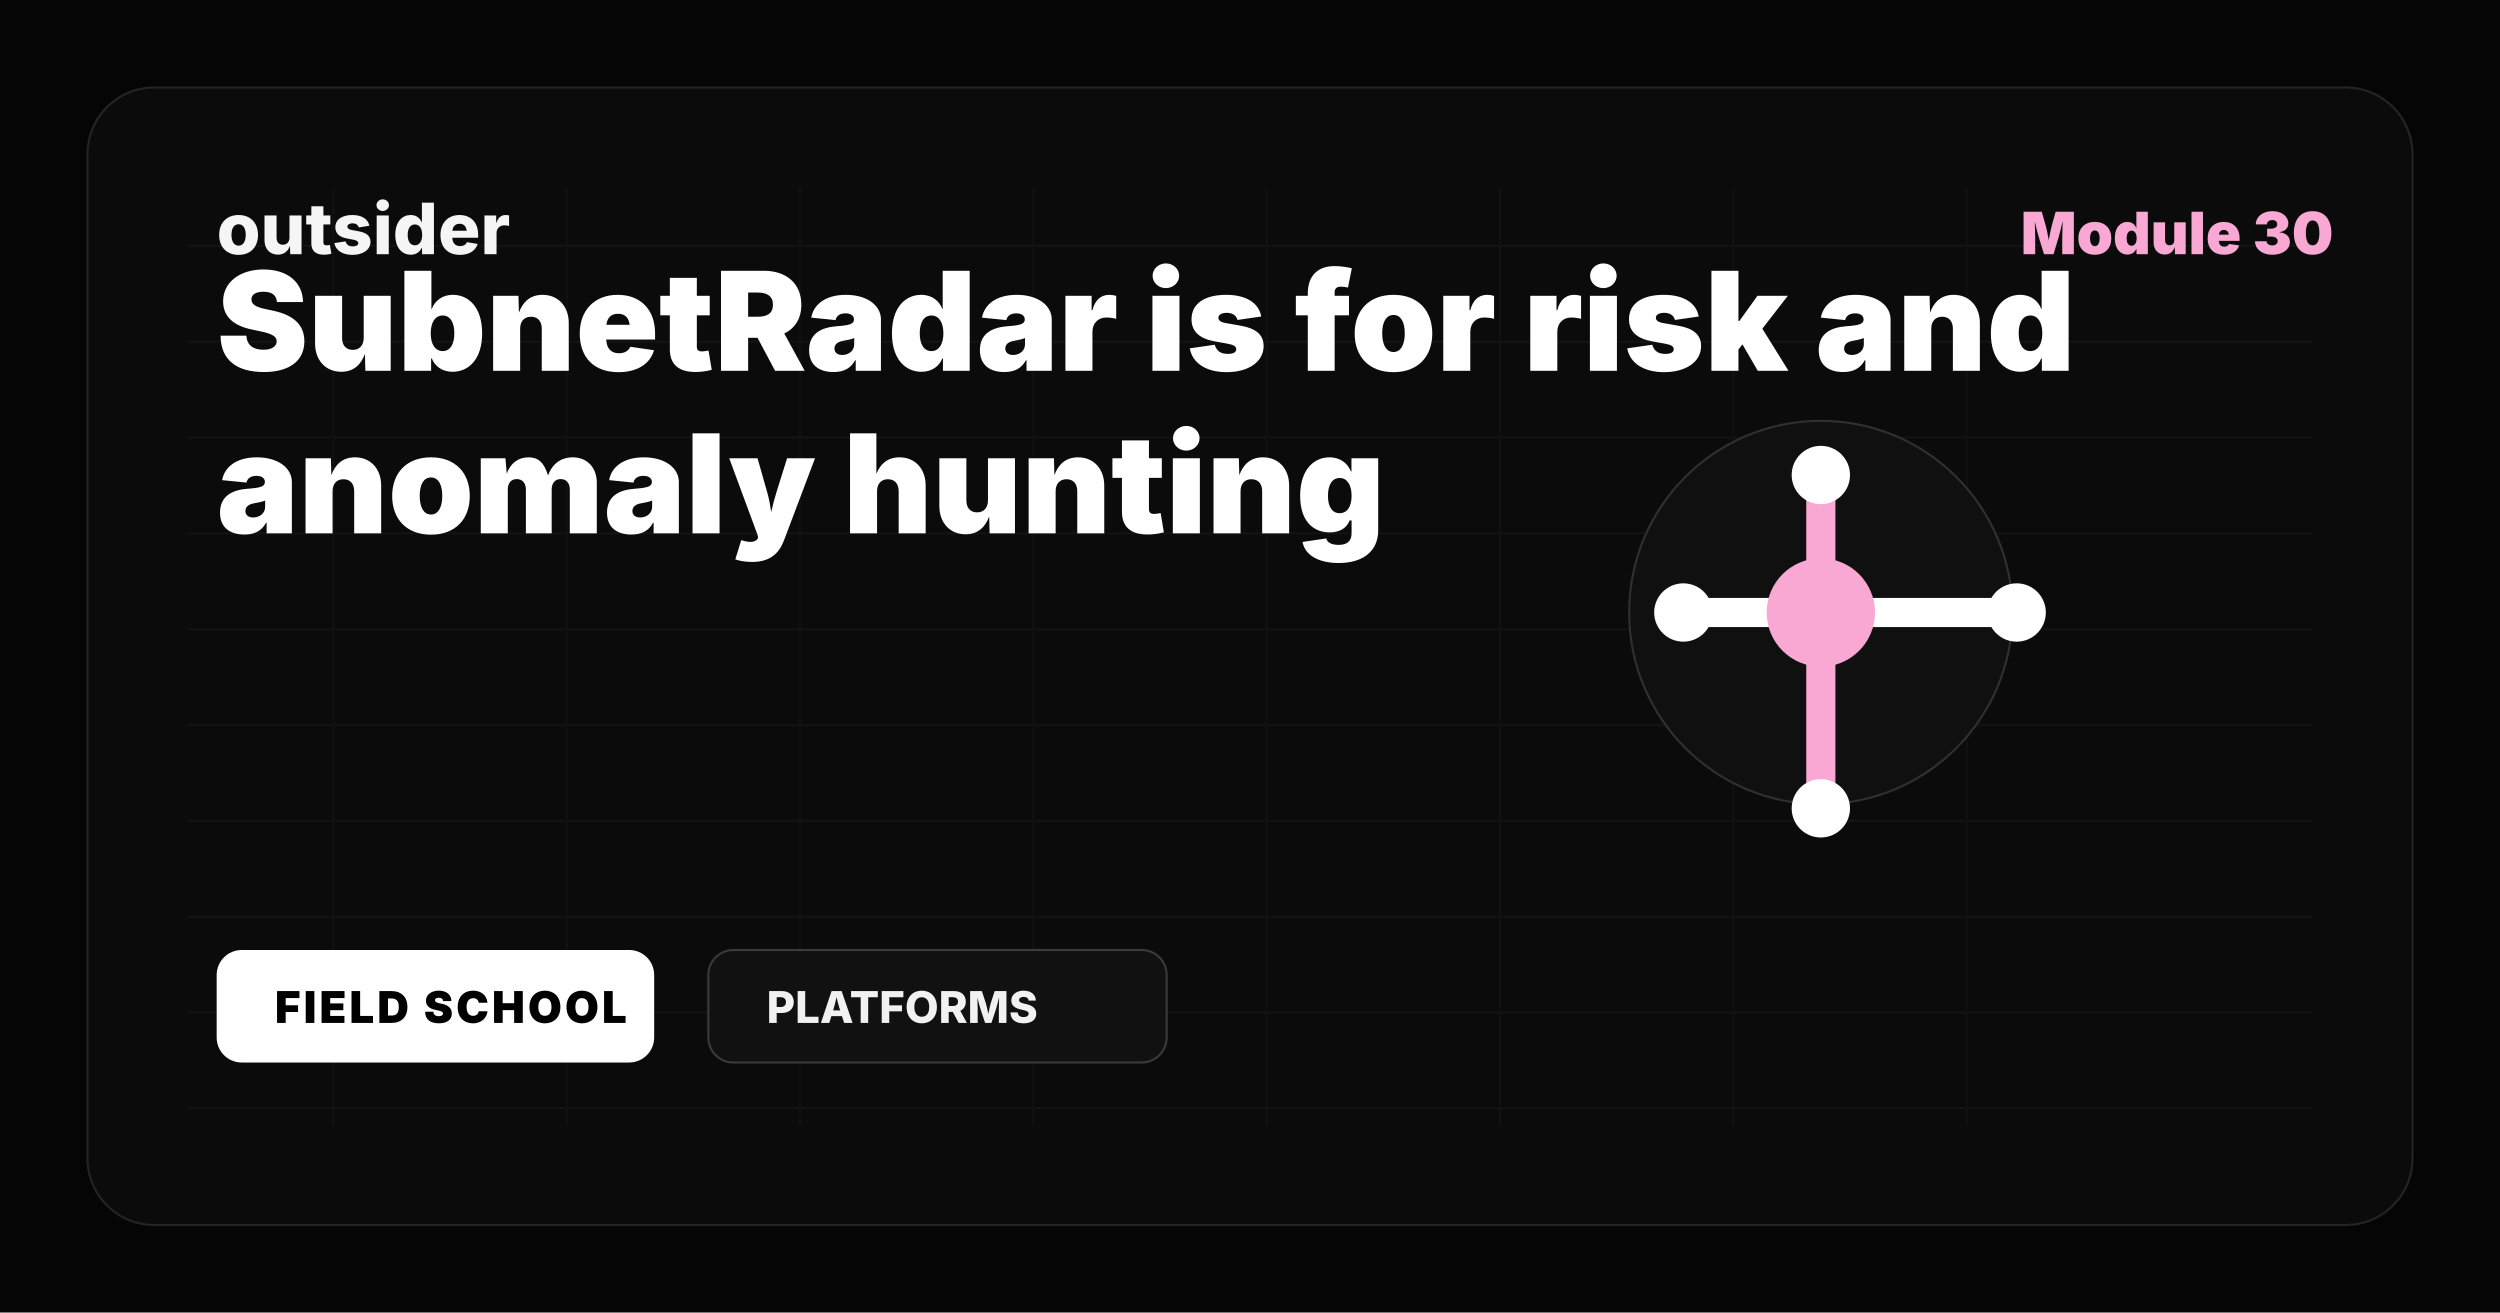
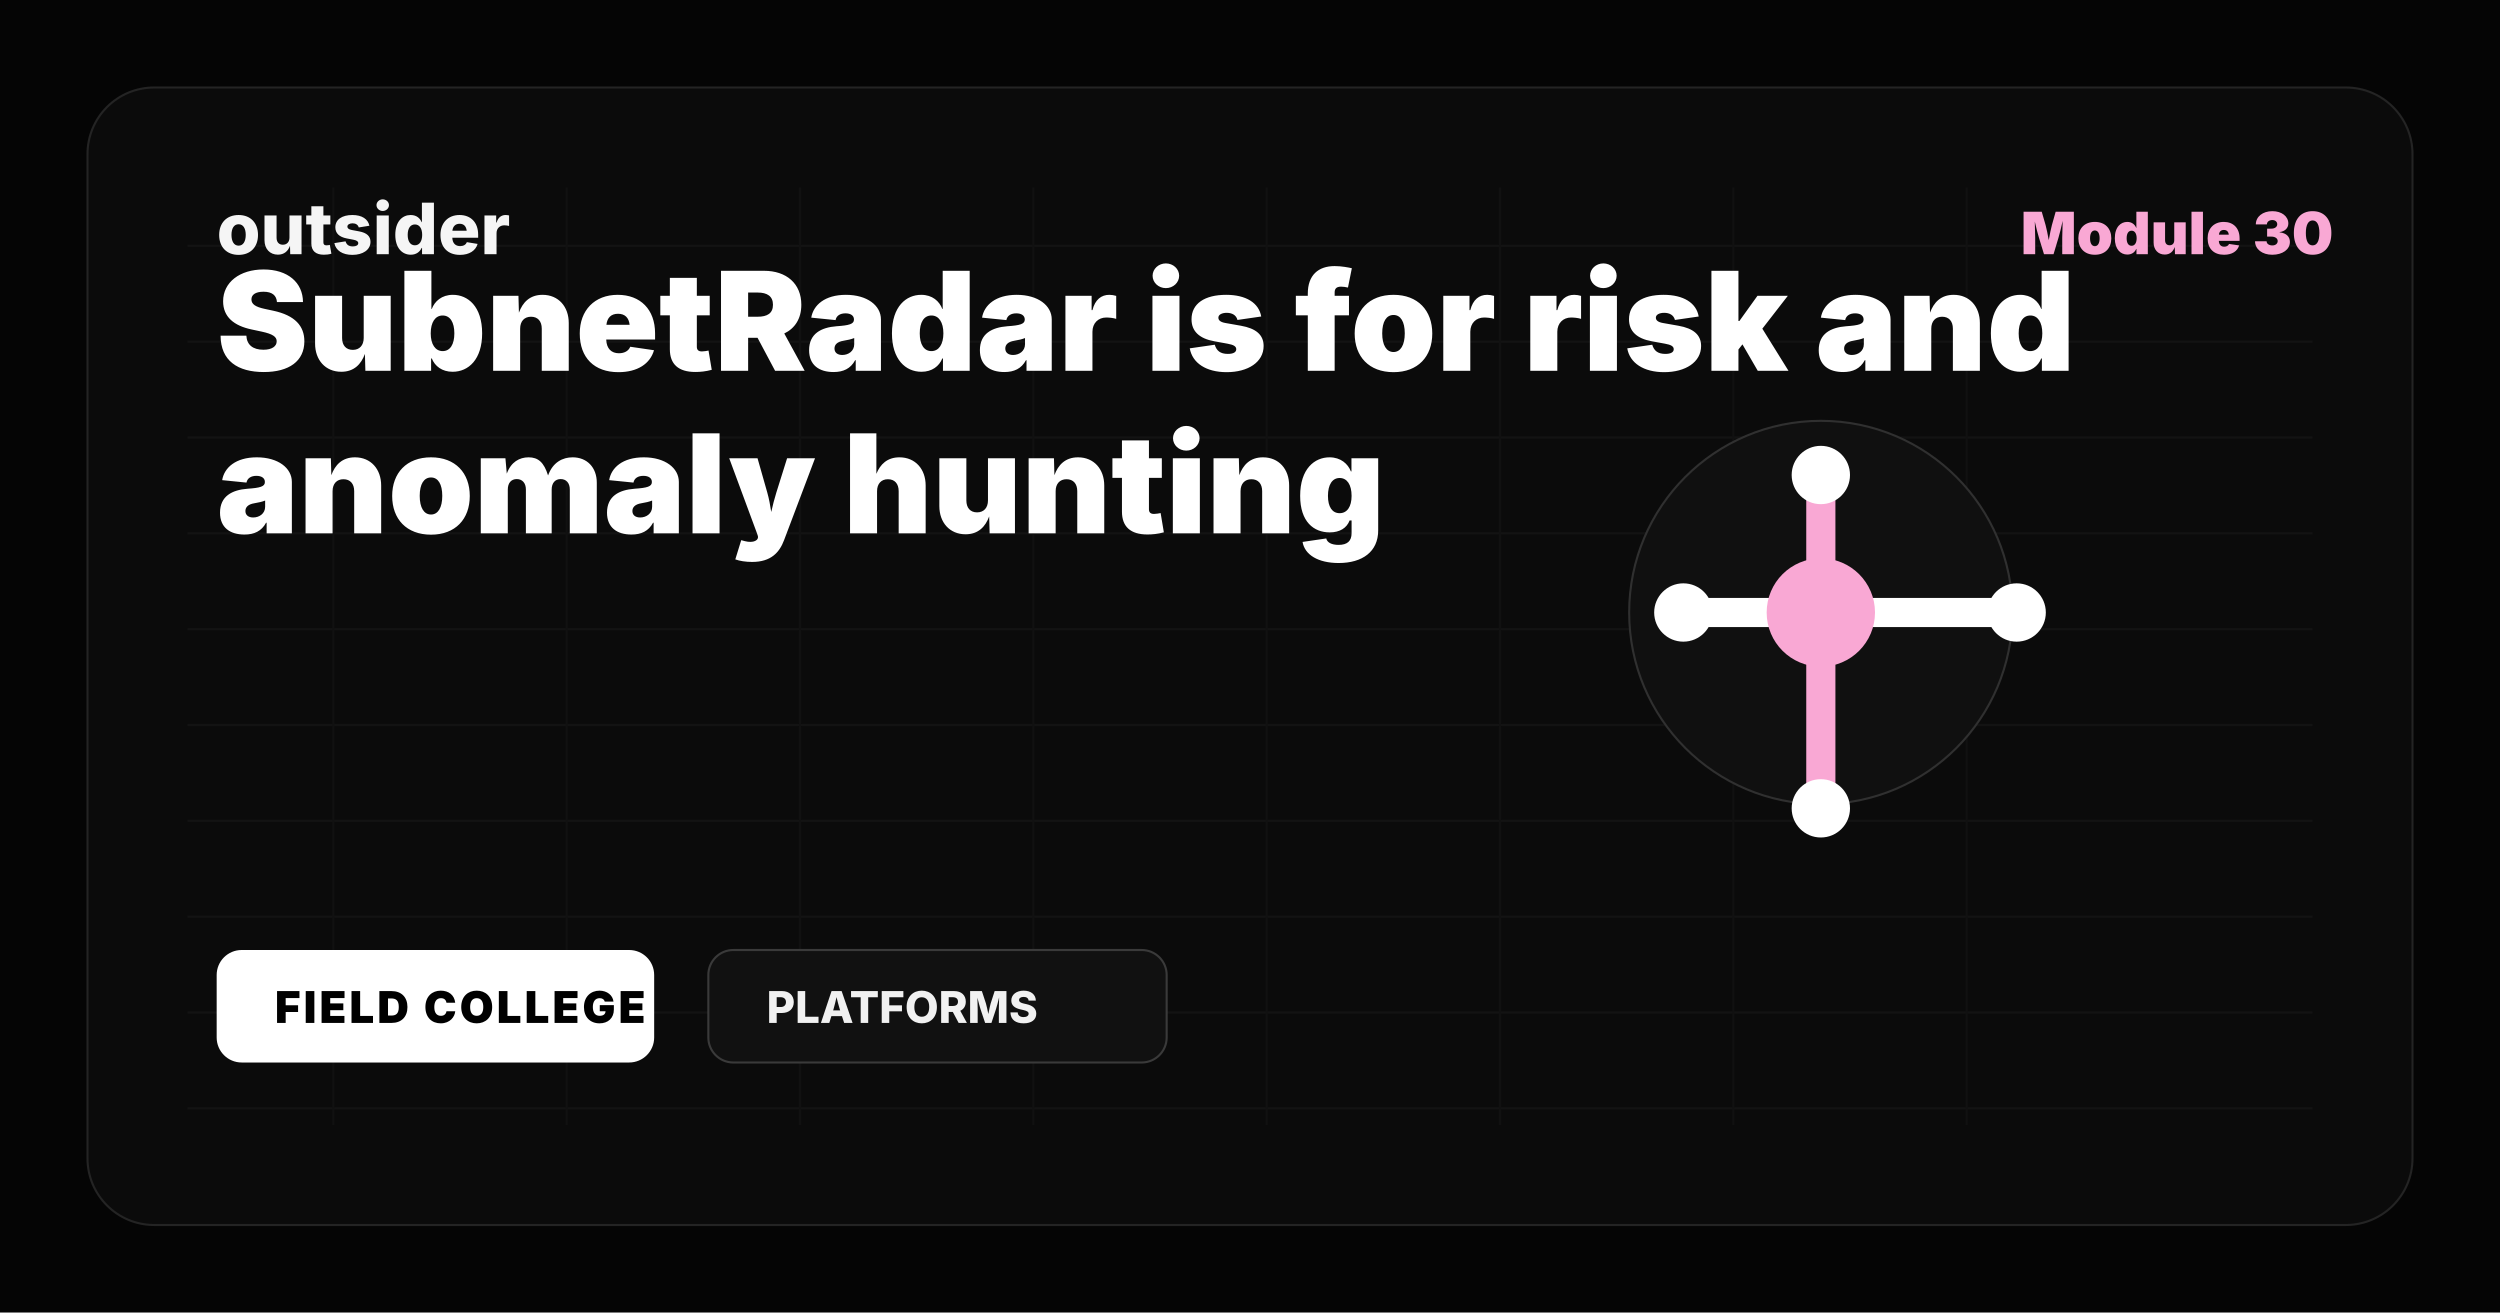
<svg xmlns="http://www.w3.org/2000/svg" width="1200" height="630" viewBox="0 0 1200 630" fill="none">
  <rect width="1200" height="630" fill="#050505" />
  <rect x="42" y="42" width="1116" height="546" rx="32" fill="#0B0B0B" stroke="#242424" />
  <g opacity="0.55">
    <path d="M90 118H1110" stroke="#191919" />
    <path d="M90 164H1110" stroke="#191919" />
    <path d="M90 210H1110" stroke="#191919" />
    <path d="M90 256H1110" stroke="#191919" />
    <path d="M90 302H1110" stroke="#191919" />
    <path d="M90 348H1110" stroke="#191919" />
    <path d="M90 394H1110" stroke="#191919" />
    <path d="M90 440H1110" stroke="#191919" />
    <path d="M90 486H1110" stroke="#191919" />
    <path d="M90 532H1110" stroke="#191919" />
    <path d="M160 90V540" stroke="#151515" />
    <path d="M272 90V540" stroke="#151515" />
    <path d="M384 90V540" stroke="#151515" />
    <path d="M496 90V540" stroke="#151515" />
    <path d="M608 90V540" stroke="#151515" />
    <path d="M720 90V540" stroke="#151515" />
    <path d="M832 90V540" stroke="#151515" />
    <path d="M944 90V540" stroke="#151515" />
  </g>
  <text x="104" y="122" fill="#F5F5F5" font-family="Inter, Arial, sans-serif" font-size="34" font-weight="800">outsider</text>
  <text x="970" y="122" fill="#F9A8D4" font-family="Inter, Arial, sans-serif" font-size="28" font-weight="900">Module 30</text>
  <text x="104" y="178" fill="#FFFFFF" font-family="Inter, Arial, sans-serif" font-size="66" font-weight="900">SubnetRadar is for risk and</text>
  <text x="104" y="256" fill="#FFFFFF" font-family="Inter, Arial, sans-serif" font-size="66" font-weight="900">anomaly hunting</text>
  <rect x="104" y="456" width="210" height="54" rx="12" fill="#FFFFFF" />
-   <text x="132" y="491" fill="#000000" font-family="Inter, Arial, sans-serif" font-size="21" font-weight="900" letter-spacing="1.5">FIELD SCHOOL</text>
+   <text x="132" y="491" fill="#000000" font-family="Inter, Arial, sans-serif" font-size="21" font-weight="900" letter-spacing="1.5">FIELD COLLEGE</text>
  <rect x="340" y="456" width="220" height="54" rx="12" fill="#111111" stroke="#3A3A3A" />
  <text x="368" y="491" fill="#F1F1F1" font-family="Inter, Arial, sans-serif" font-size="21" font-weight="800">PLATFORMS</text>
  <g transform="translate(780 200)">
    <circle cx="94" cy="94" r="92" fill="#101010" stroke="#303030" />
    <path d="M94 28V188" stroke="#F9A8D4" stroke-width="14" stroke-linecap="round" />
    <path d="M28 94H188" stroke="#FFFFFF" stroke-width="14" stroke-linecap="round" />
    <circle cx="94" cy="94" r="26" fill="#F9A8D4" />
    <circle cx="94" cy="28" r="14" fill="#FFFFFF" />
    <circle cx="188" cy="94" r="14" fill="#FFFFFF" />
    <circle cx="94" cy="188" r="14" fill="#FFFFFF" />
    <circle cx="28" cy="94" r="14" fill="#FFFFFF" />
  </g>
</svg>
